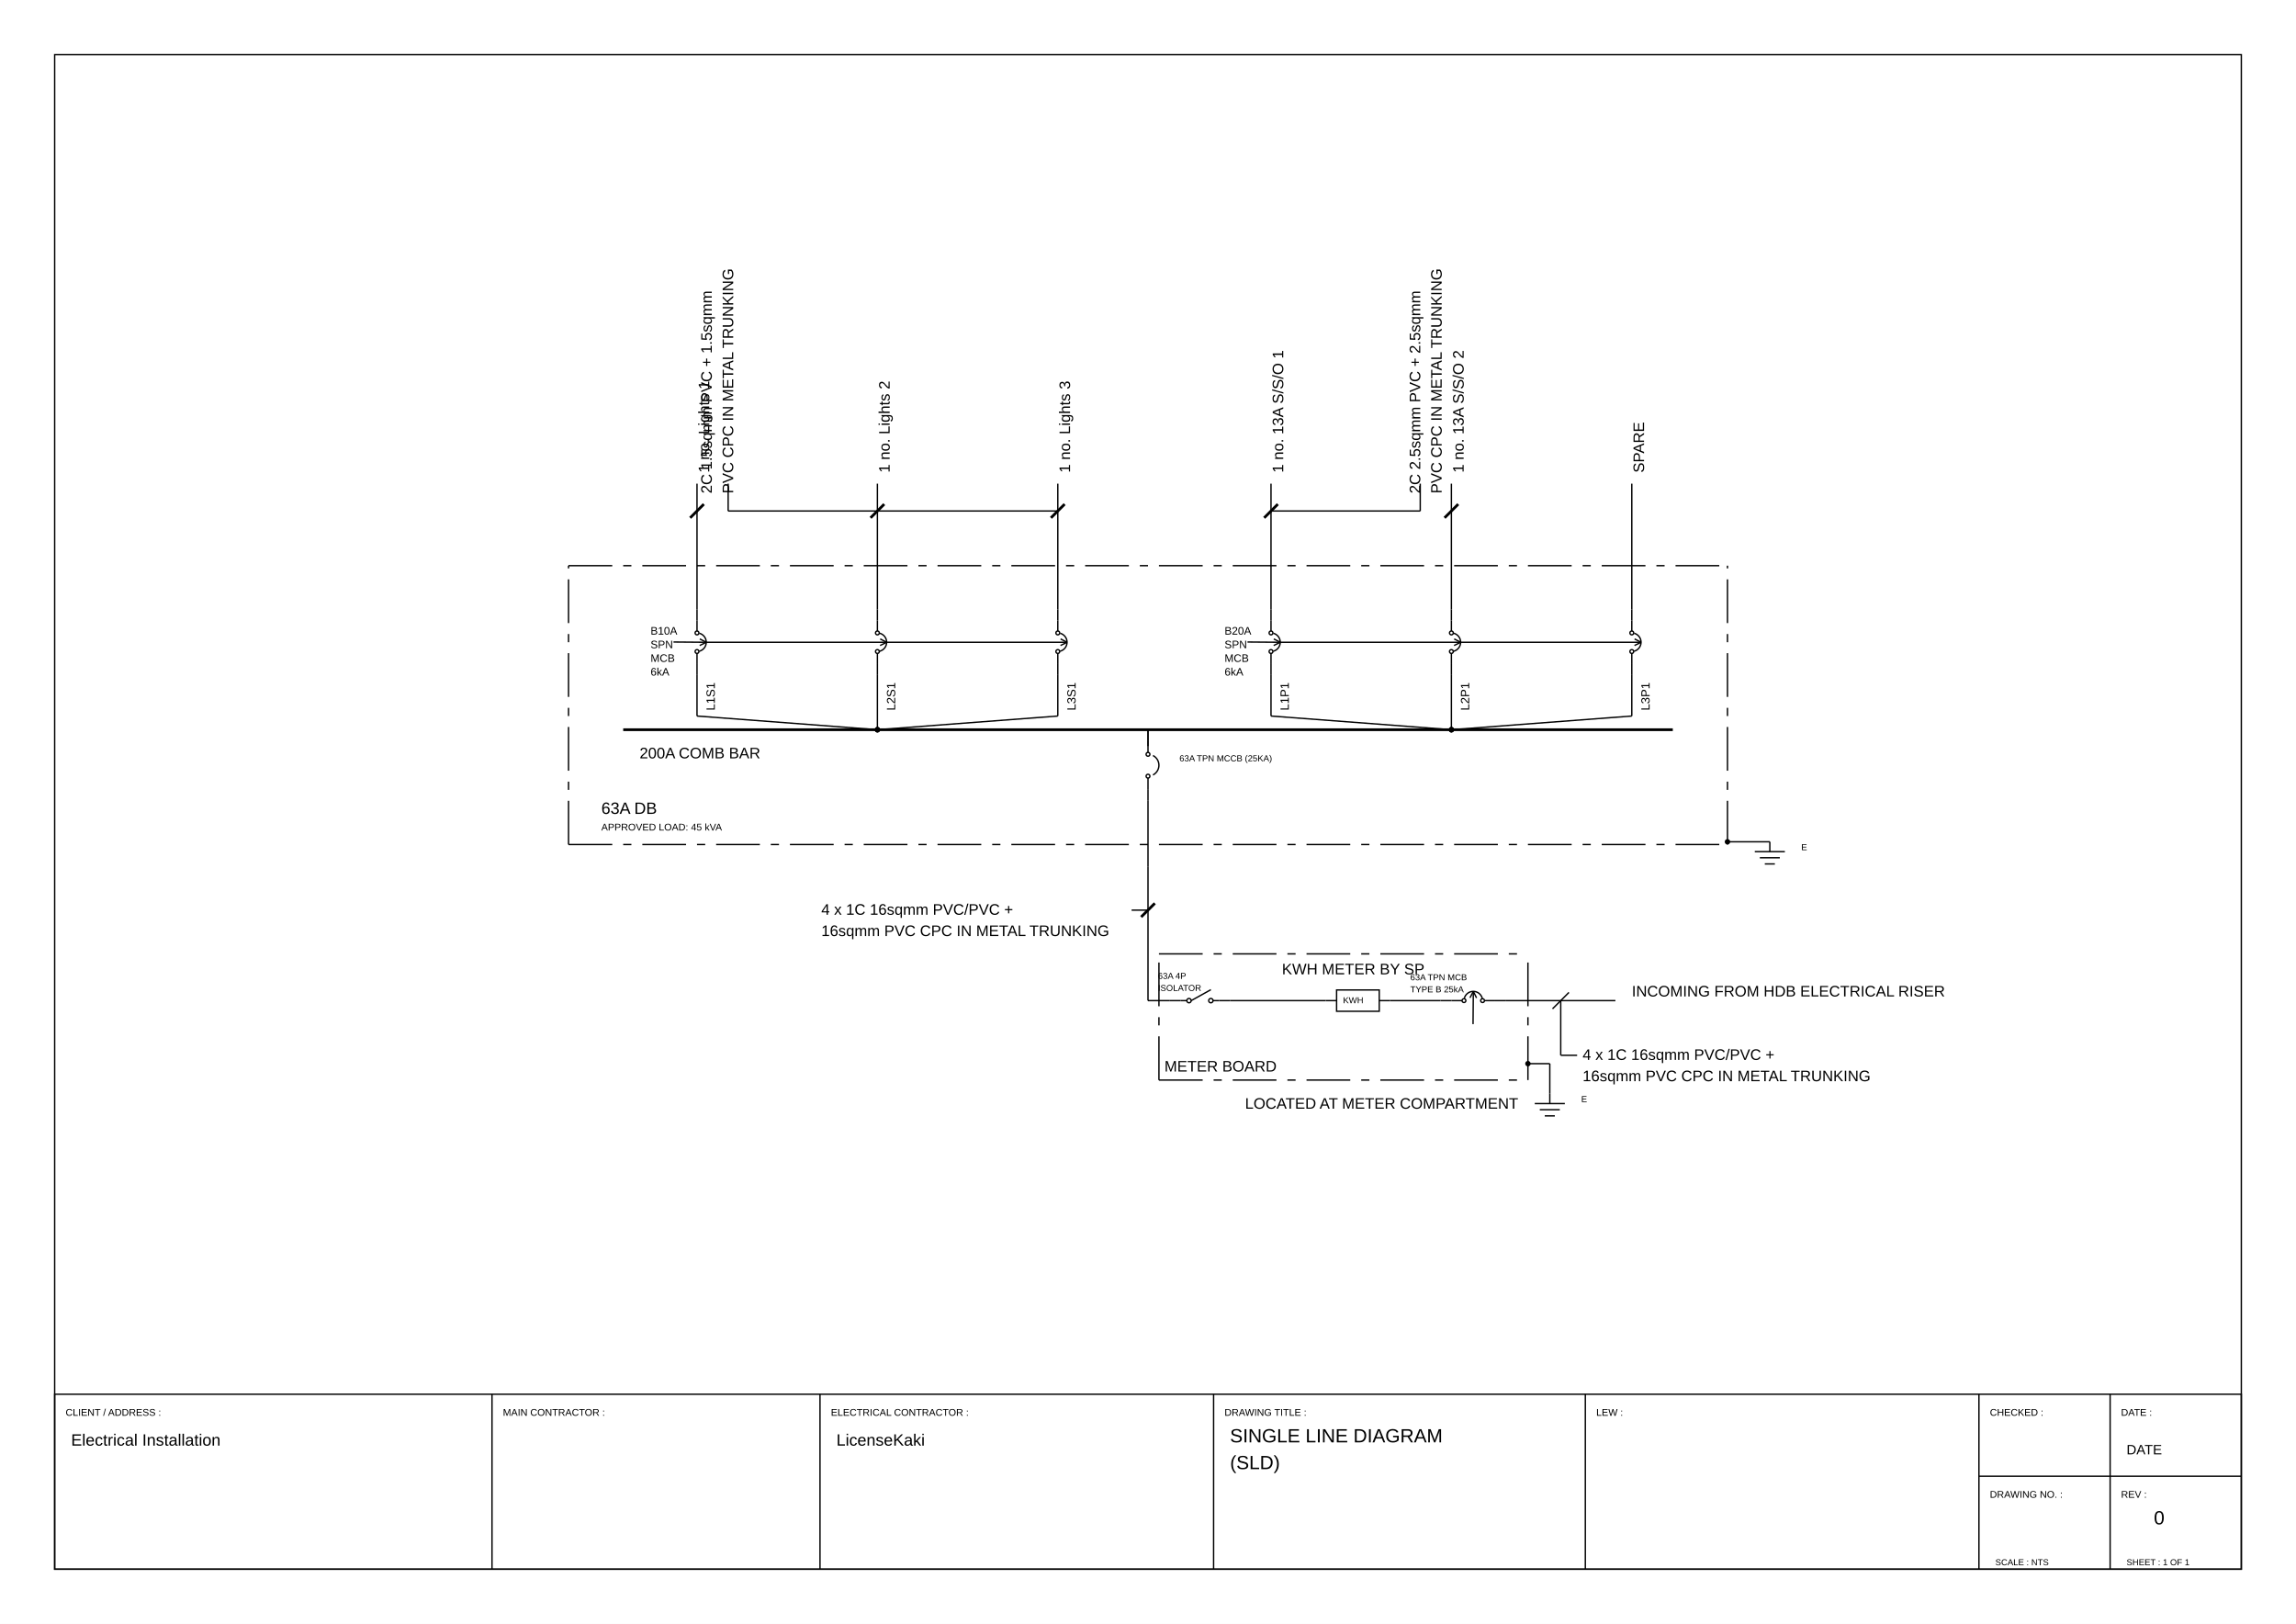
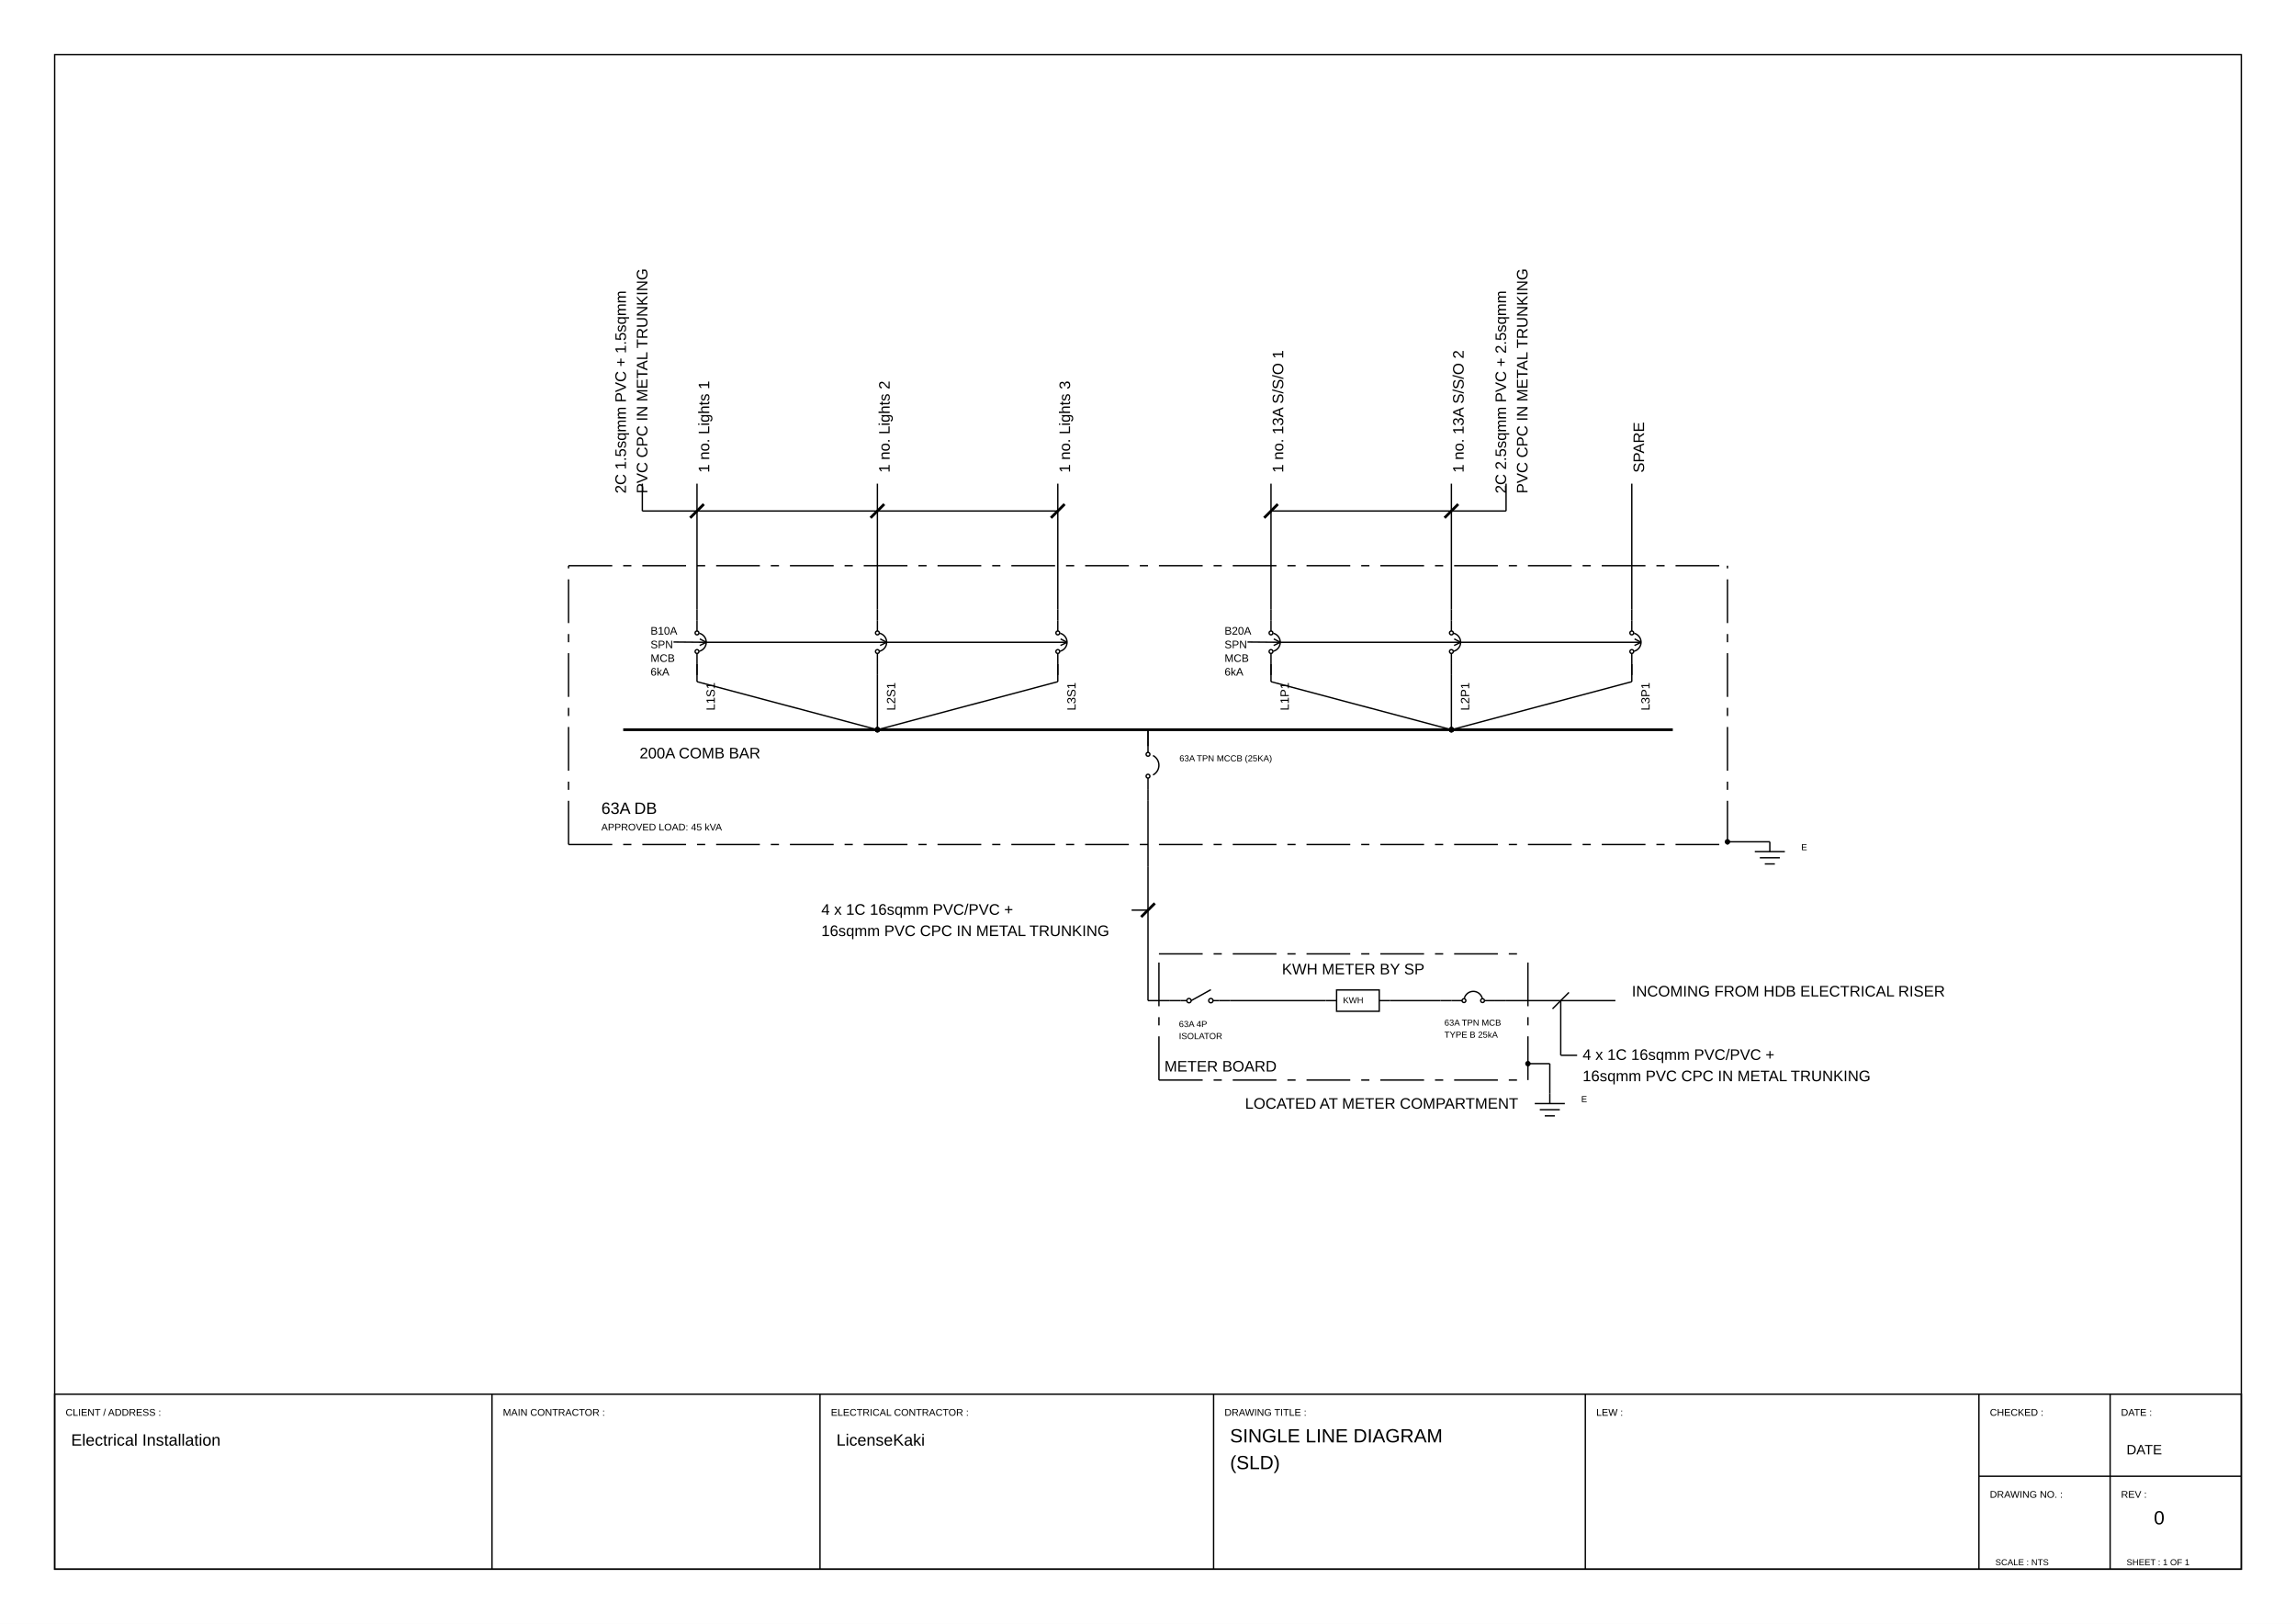
<svg xmlns="http://www.w3.org/2000/svg" viewBox="0 0 420.0 297.0" width="420.0mm" height="297.0mm">
  <rect width="420.0" height="297.0" fill="white" />
  <polygon points="10.00,287.00 410.00,287.00 410.00,10.00 10.00,10.00" stroke="#000000" stroke-width="0.25" fill="none" />
  <polygon points="10.00,287.00 410.00,287.00 410.00,255.00 10.00,255.00" stroke="#000000" stroke-width="0.25" fill="none" />
  <line x1="90.00" y1="255.00" x2="90.00" y2="287.00" stroke="#000000" stroke-width="0.25" fill="none" />
  <line x1="150.00" y1="255.00" x2="150.00" y2="287.00" stroke="#000000" stroke-width="0.25" fill="none" />
  <line x1="222.00" y1="255.00" x2="222.00" y2="287.00" stroke="#000000" stroke-width="0.25" fill="none" />
  <line x1="290.00" y1="255.00" x2="290.00" y2="287.00" stroke="#000000" stroke-width="0.25" fill="none" />
  <line x1="362.00" y1="255.00" x2="362.00" y2="287.00" stroke="#000000" stroke-width="0.25" fill="none" />
  <line x1="362.00" y1="270.00" x2="410.00" y2="270.00" stroke="#000000" stroke-width="0.25" fill="none" />
  <line x1="386.00" y1="255.00" x2="386.00" y2="287.00" stroke="#000000" stroke-width="0.25" fill="none" />
  <text x="12.00" y="258.94" font-family="Arial, Helvetica, sans-serif" font-size="1.8" fill="#000000">CLIENT / ADDRESS :</text>
  <text x="92.00" y="258.94" font-family="Arial, Helvetica, sans-serif" font-size="1.8" fill="#000000">MAIN CONTRACTOR :</text>
  <text x="152.00" y="258.94" font-family="Arial, Helvetica, sans-serif" font-size="1.8" fill="#000000">ELECTRICAL CONTRACTOR :</text>
  <text x="224.00" y="258.94" font-family="Arial, Helvetica, sans-serif" font-size="1.8" fill="#000000">DRAWING TITLE :</text>
  <text x="292.00" y="258.94" font-family="Arial, Helvetica, sans-serif" font-size="1.8" fill="#000000">LEW :</text>
  <text x="364.00" y="258.94" font-family="Arial, Helvetica, sans-serif" font-size="1.8" fill="#000000">CHECKED :</text>
  <text x="388.00" y="258.94" font-family="Arial, Helvetica, sans-serif" font-size="1.8" fill="#000000">DATE :</text>
  <text x="364.00" y="273.94" font-family="Arial, Helvetica, sans-serif" font-size="1.8" fill="#000000">DRAWING NO. :</text>
  <text x="388.00" y="273.94" font-family="Arial, Helvetica, sans-serif" font-size="1.8" fill="#000000">REV :</text>
  <circle cx="217.50" cy="183.01" r="0.40" stroke="#000000" stroke-width="0.25" fill="none" />
  <line x1="217.90" y1="183.01" x2="221.50" y2="181.01" stroke="#000000" stroke-width="0.25" fill="none" />
  <circle cx="221.50" cy="183.01" r="0.40" stroke="#000000" stroke-width="0.25" fill="none" />
  <line x1="221.90" y1="183.01" x2="223.00" y2="183.01" stroke="#000000" stroke-width="0.25" fill="none" />
  <line x1="216.00" y1="183.01" x2="217.10" y2="183.01" stroke="#000000" stroke-width="0.25" fill="none" />
  <line x1="223.00" y1="183.01" x2="225.00" y2="183.01" stroke="#000000" stroke-width="0.25" fill="none" />
  <line x1="216.00" y1="183.01" x2="214.00" y2="183.01" stroke="#000000" stroke-width="0.25" fill="none" />
-   <text x="211.82" y="179.04" font-family="Arial, Helvetica, sans-serif" font-size="1.6" fill="#000000">
-     <tspan x="211.82">63A 4P</tspan>
-     <tspan x="211.82" dy="2.2">ISOLATOR</tspan>
+   <text x="215.66" y="187.84" font-family="Arial, Helvetica, sans-serif" font-size="1.6" fill="#000000">
+     <tspan x="215.66">63A 4P</tspan>
+     <tspan x="215.66" dy="2.2">ISOLATOR</tspan>
  </text>
  <polygon points="244.50,184.96 252.30,184.96 252.30,181.06 244.50,181.06" stroke="#000000" stroke-width="0.25" fill="none" />
  <text x="245.67" y="183.49" font-family="Arial, Helvetica, sans-serif" font-size="1.6" fill="#000000">KWH</text>
  <line x1="252.30" y1="183.01" x2="254.30" y2="183.01" stroke="#000000" stroke-width="0.25" fill="none" />
  <line x1="244.50" y1="183.01" x2="242.50" y2="183.01" stroke="#000000" stroke-width="0.25" fill="none" />
  <text x="234.50" y="178.20" font-family="Arial, Helvetica, sans-serif" font-size="2.8" fill="#000000">KWH METER BY SP</text>
  <circle cx="267.80" cy="183.01" r="0.35" stroke="#000000" stroke-width="0.25" fill="none" />
  <circle cx="271.20" cy="183.01" r="0.35" stroke="#000000" stroke-width="0.25" fill="none" />
  <path d="M 271.15,182.60 A 1.70,1.70 0 0,0 267.86,182.58" stroke="#000000" stroke-width="0.25" fill="none" />
-   <line x1="269.46" y1="187.31" x2="269.51" y2="181.31" stroke="#000000" stroke-width="0.25" fill="none" />
-   <line x1="269.51" y1="181.31" x2="270.10" y2="182.52" stroke="#000000" stroke-width="0.25" fill="none" />
-   <line x1="269.51" y1="181.31" x2="268.90" y2="182.50" stroke="#000000" stroke-width="0.25" fill="none" />
  <line x1="271.55" y1="183.01" x2="273.50" y2="183.01" stroke="#000000" stroke-width="0.25" fill="none" />
  <line x1="265.50" y1="183.01" x2="267.45" y2="183.01" stroke="#000000" stroke-width="0.25" fill="none" />
  <line x1="273.50" y1="183.01" x2="275.50" y2="183.01" stroke="#000000" stroke-width="0.25" fill="none" />
  <line x1="265.50" y1="183.01" x2="263.50" y2="183.01" stroke="#000000" stroke-width="0.25" fill="none" />
-   <text x="257.98" y="179.29" font-family="Arial, Helvetica, sans-serif" font-size="1.6" fill="#000000">
-     <tspan x="257.98">63A TPN MCB</tspan>
-     <tspan x="257.98" dy="2.2">TYPE B 25kA</tspan>
+   <text x="264.22" y="187.59" font-family="Arial, Helvetica, sans-serif" font-size="1.6" fill="#000000">
+     <tspan x="264.22">63A TPN MCB</tspan>
+     <tspan x="264.22" dy="2.2">TYPE B 25kA</tspan>
  </text>
  <text x="298.50" y="182.25" font-family="Arial, Helvetica, sans-serif" font-size="2.8" fill="#000000">INCOMING FROM HDB ELECTRICAL RISER</text>
  <text x="289.50" y="193.85" font-family="Arial, Helvetica, sans-serif" font-size="2.8" fill="#000000">
    <tspan x="289.50">4 x 1C 16sqmm PVC/PVC +</tspan>
    <tspan x="289.50" dy="3.9">16sqmm PVC CPC IN METAL TRUNKING</tspan>
  </text>
  <text x="150.24" y="167.30" font-family="Arial, Helvetica, sans-serif" font-size="2.8" fill="#000000">
    <tspan x="150.24">4 x 1C 16sqmm PVC/PVC +</tspan>
    <tspan x="150.24" dy="3.9">16sqmm PVC CPC IN METAL TRUNKING</tspan>
  </text>
  <text x="213.00" y="195.98" font-family="Arial, Helvetica, sans-serif" font-size="2.8" fill="#000000">METER BOARD</text>
  <text x="227.75" y="202.78" font-family="Arial, Helvetica, sans-serif" font-size="2.8" fill="#000000">LOCATED AT METER COMPARTMENT</text>
  <line x1="283.50" y1="200.04" x2="283.50" y2="201.84" stroke="#000000" stroke-width="0.25" fill="none" />
  <line x1="280.75" y1="201.84" x2="286.25" y2="201.84" stroke="#000000" stroke-width="0.25" fill="none" />
  <line x1="281.67" y1="202.96" x2="285.33" y2="202.96" stroke="#000000" stroke-width="0.25" fill="none" />
  <line x1="282.58" y1="204.09" x2="284.42" y2="204.09" stroke="#000000" stroke-width="0.25" fill="none" />
  <text x="289.25" y="201.57" font-family="Arial, Helvetica, sans-serif" font-size="1.6" fill="#000000">E</text>
  <circle cx="210.00" cy="141.96" r="0.35" stroke="#000000" stroke-width="0.25" fill="none" />
  <circle cx="210.00" cy="137.96" r="0.35" stroke="#000000" stroke-width="0.25" fill="none" />
  <path d="M 210.91,141.74 A 2.00,2.00 0 0,0 210.91,138.18" stroke="#000000" stroke-width="0.25" fill="none" />
  <line x1="210.00" y1="137.61" x2="210.00" y2="135.46" stroke="#000000" stroke-width="0.25" fill="none" />
  <line x1="210.00" y1="144.46" x2="210.00" y2="142.31" stroke="#000000" stroke-width="0.25" fill="none" />
  <line x1="210.00" y1="135.46" x2="210.00" y2="133.46" stroke="#000000" stroke-width="0.25" fill="none" />
  <line x1="210.00" y1="144.46" x2="210.00" y2="146.46" stroke="#000000" stroke-width="0.25" fill="none" />
  <text x="215.75" y="139.24" font-family="Arial, Helvetica, sans-serif" font-size="1.6" fill="#000000">63A TPN MCCB (25KA)</text>
  <line x1="114.00" y1="133.46" x2="306.00" y2="133.46" stroke="#000000" stroke-width="0.50" fill="none" />
  <text x="117.00" y="138.70" font-family="Arial, Helvetica, sans-serif" font-size="2.8" fill="#000000">200A COMB BAR</text>
  <text x="129.00" y="131.72" font-family="Arial, Helvetica, sans-serif" font-size="2.2" fill="#000000" transform="rotate(-90.0,129.00,129.96)">L1S1</text>
  <circle cx="127.50" cy="119.16" r="0.35" stroke="#000000" stroke-width="0.25" fill="none" />
  <circle cx="127.50" cy="115.76" r="0.35" stroke="#000000" stroke-width="0.25" fill="none" />
  <path d="M 127.91,119.11 A 1.70,1.70 0 0,0 127.93,115.82" stroke="#000000" stroke-width="0.25" fill="none" />
  <line x1="123.20" y1="117.42" x2="129.20" y2="117.47" stroke="#000000" stroke-width="0.25" fill="none" />
  <line x1="129.20" y1="117.47" x2="127.99" y2="118.06" stroke="#000000" stroke-width="0.25" fill="none" />
  <line x1="129.20" y1="117.47" x2="128.01" y2="116.86" stroke="#000000" stroke-width="0.25" fill="none" />
  <line x1="127.50" y1="115.41" x2="127.50" y2="113.46" stroke="#000000" stroke-width="0.25" fill="none" />
  <line x1="127.50" y1="121.46" x2="127.50" y2="119.51" stroke="#000000" stroke-width="0.25" fill="none" />
  <line x1="127.50" y1="113.46" x2="127.50" y2="111.46" stroke="#000000" stroke-width="0.25" fill="none" />
  <line x1="127.50" y1="121.46" x2="127.50" y2="123.46" stroke="#000000" stroke-width="0.25" fill="none" />
  <text x="119.00" y="116.06" font-family="Arial, Helvetica, sans-serif" font-size="2.0" fill="#000000">B10A</text>
  <text x="119.00" y="118.56" font-family="Arial, Helvetica, sans-serif" font-size="2.0" fill="#000000">SPN</text>
  <text x="119.00" y="121.06" font-family="Arial, Helvetica, sans-serif" font-size="2.0" fill="#000000">MCB</text>
  <text x="119.00" y="123.56" font-family="Arial, Helvetica, sans-serif" font-size="2.0" fill="#000000">6kA</text>
  <text x="127.50" y="88.70" font-family="Arial, Helvetica, sans-serif" font-size="2.8" fill="#000000" transform="rotate(-90.0,127.50,86.46)">1 no. Lights 1</text>
  <text x="162.00" y="131.72" font-family="Arial, Helvetica, sans-serif" font-size="2.2" fill="#000000" transform="rotate(-90.0,162.00,129.96)">L2S1</text>
  <circle cx="160.50" cy="119.16" r="0.35" stroke="#000000" stroke-width="0.25" fill="none" />
  <circle cx="160.50" cy="115.76" r="0.35" stroke="#000000" stroke-width="0.25" fill="none" />
  <path d="M 160.91,119.11 A 1.70,1.70 0 0,0 160.93,115.82" stroke="#000000" stroke-width="0.25" fill="none" />
  <line x1="160.50" y1="115.41" x2="160.50" y2="113.46" stroke="#000000" stroke-width="0.25" fill="none" />
  <line x1="160.50" y1="121.46" x2="160.50" y2="119.51" stroke="#000000" stroke-width="0.25" fill="none" />
  <line x1="160.50" y1="113.46" x2="160.50" y2="111.46" stroke="#000000" stroke-width="0.25" fill="none" />
  <line x1="160.50" y1="121.46" x2="160.50" y2="123.46" stroke="#000000" stroke-width="0.25" fill="none" />
  <line x1="129.20" y1="117.47" x2="162.20" y2="117.47" stroke="#000000" stroke-width="0.25" fill="none" />
  <line x1="162.20" y1="117.47" x2="160.99" y2="118.06" stroke="#000000" stroke-width="0.25" fill="none" />
  <line x1="162.20" y1="117.47" x2="161.01" y2="116.86" stroke="#000000" stroke-width="0.25" fill="none" />
  <text x="160.50" y="88.70" font-family="Arial, Helvetica, sans-serif" font-size="2.8" fill="#000000" transform="rotate(-90.0,160.50,86.46)">1 no. Lights 2</text>
  <text x="195.00" y="131.72" font-family="Arial, Helvetica, sans-serif" font-size="2.2" fill="#000000" transform="rotate(-90.0,195.00,129.96)">L3S1</text>
  <circle cx="193.50" cy="119.16" r="0.35" stroke="#000000" stroke-width="0.25" fill="none" />
  <circle cx="193.50" cy="115.76" r="0.35" stroke="#000000" stroke-width="0.25" fill="none" />
  <path d="M 193.91,119.11 A 1.70,1.70 0 0,0 193.93,115.82" stroke="#000000" stroke-width="0.25" fill="none" />
  <line x1="193.50" y1="115.41" x2="193.50" y2="113.46" stroke="#000000" stroke-width="0.25" fill="none" />
  <line x1="193.50" y1="121.46" x2="193.50" y2="119.51" stroke="#000000" stroke-width="0.25" fill="none" />
  <line x1="193.50" y1="113.46" x2="193.50" y2="111.46" stroke="#000000" stroke-width="0.25" fill="none" />
  <line x1="193.50" y1="121.46" x2="193.50" y2="123.46" stroke="#000000" stroke-width="0.25" fill="none" />
  <line x1="162.20" y1="117.47" x2="195.20" y2="117.47" stroke="#000000" stroke-width="0.25" fill="none" />
  <line x1="195.20" y1="117.47" x2="193.99" y2="118.06" stroke="#000000" stroke-width="0.25" fill="none" />
  <line x1="195.20" y1="117.47" x2="194.01" y2="116.86" stroke="#000000" stroke-width="0.25" fill="none" />
  <text x="193.50" y="88.70" font-family="Arial, Helvetica, sans-serif" font-size="2.8" fill="#000000" transform="rotate(-90.0,193.50,86.46)">1 no. Lights 3</text>
  <text x="234.00" y="131.72" font-family="Arial, Helvetica, sans-serif" font-size="2.2" fill="#000000" transform="rotate(-90.0,234.00,129.96)">L1P1</text>
  <circle cx="232.50" cy="119.16" r="0.35" stroke="#000000" stroke-width="0.25" fill="none" />
  <circle cx="232.50" cy="115.76" r="0.35" stroke="#000000" stroke-width="0.25" fill="none" />
  <path d="M 232.91,119.11 A 1.70,1.70 0 0,0 232.93,115.82" stroke="#000000" stroke-width="0.25" fill="none" />
  <line x1="228.20" y1="117.42" x2="234.20" y2="117.47" stroke="#000000" stroke-width="0.25" fill="none" />
  <line x1="234.20" y1="117.47" x2="232.99" y2="118.06" stroke="#000000" stroke-width="0.25" fill="none" />
  <line x1="234.20" y1="117.47" x2="233.01" y2="116.86" stroke="#000000" stroke-width="0.25" fill="none" />
  <line x1="232.50" y1="115.41" x2="232.50" y2="113.46" stroke="#000000" stroke-width="0.25" fill="none" />
  <line x1="232.50" y1="121.46" x2="232.50" y2="119.51" stroke="#000000" stroke-width="0.25" fill="none" />
  <line x1="232.50" y1="113.46" x2="232.50" y2="111.46" stroke="#000000" stroke-width="0.25" fill="none" />
  <line x1="232.50" y1="121.46" x2="232.50" y2="123.46" stroke="#000000" stroke-width="0.25" fill="none" />
  <text x="224.00" y="116.06" font-family="Arial, Helvetica, sans-serif" font-size="2.0" fill="#000000">B20A</text>
  <text x="224.00" y="118.56" font-family="Arial, Helvetica, sans-serif" font-size="2.0" fill="#000000">SPN</text>
  <text x="224.00" y="121.06" font-family="Arial, Helvetica, sans-serif" font-size="2.0" fill="#000000">MCB</text>
  <text x="224.00" y="123.56" font-family="Arial, Helvetica, sans-serif" font-size="2.0" fill="#000000">6kA</text>
  <text x="232.50" y="88.70" font-family="Arial, Helvetica, sans-serif" font-size="2.8" fill="#000000" transform="rotate(-90.0,232.50,86.46)">1 no. 13A S/S/O 1</text>
  <text x="267.00" y="131.72" font-family="Arial, Helvetica, sans-serif" font-size="2.2" fill="#000000" transform="rotate(-90.0,267.00,129.96)">L2P1</text>
  <circle cx="265.50" cy="119.16" r="0.35" stroke="#000000" stroke-width="0.25" fill="none" />
  <circle cx="265.50" cy="115.76" r="0.35" stroke="#000000" stroke-width="0.25" fill="none" />
  <path d="M 265.91,119.11 A 1.70,1.70 0 0,0 265.93,115.82" stroke="#000000" stroke-width="0.25" fill="none" />
  <line x1="265.50" y1="115.41" x2="265.50" y2="113.46" stroke="#000000" stroke-width="0.25" fill="none" />
  <line x1="265.50" y1="121.46" x2="265.50" y2="119.51" stroke="#000000" stroke-width="0.25" fill="none" />
  <line x1="265.50" y1="113.46" x2="265.50" y2="111.46" stroke="#000000" stroke-width="0.25" fill="none" />
  <line x1="265.50" y1="121.46" x2="265.50" y2="123.46" stroke="#000000" stroke-width="0.25" fill="none" />
  <line x1="234.20" y1="117.47" x2="267.20" y2="117.47" stroke="#000000" stroke-width="0.25" fill="none" />
  <line x1="267.20" y1="117.47" x2="265.99" y2="118.06" stroke="#000000" stroke-width="0.25" fill="none" />
  <line x1="267.20" y1="117.47" x2="266.01" y2="116.86" stroke="#000000" stroke-width="0.25" fill="none" />
  <text x="265.50" y="88.70" font-family="Arial, Helvetica, sans-serif" font-size="2.8" fill="#000000" transform="rotate(-90.0,265.50,86.46)">1 no. 13A S/S/O 2</text>
  <text x="300.00" y="131.72" font-family="Arial, Helvetica, sans-serif" font-size="2.2" fill="#000000" transform="rotate(-90.0,300.00,129.96)">L3P1</text>
  <circle cx="298.50" cy="119.16" r="0.35" stroke="#000000" stroke-width="0.25" fill="none" />
  <circle cx="298.50" cy="115.76" r="0.35" stroke="#000000" stroke-width="0.25" fill="none" />
  <path d="M 298.91,119.11 A 1.70,1.70 0 0,0 298.93,115.82" stroke="#000000" stroke-width="0.25" fill="none" />
  <line x1="298.50" y1="115.41" x2="298.50" y2="113.46" stroke="#000000" stroke-width="0.25" fill="none" />
  <line x1="298.50" y1="121.46" x2="298.50" y2="119.51" stroke="#000000" stroke-width="0.25" fill="none" />
  <line x1="298.50" y1="113.46" x2="298.50" y2="111.46" stroke="#000000" stroke-width="0.25" fill="none" />
  <line x1="298.50" y1="121.46" x2="298.50" y2="123.46" stroke="#000000" stroke-width="0.25" fill="none" />
  <line x1="267.20" y1="117.47" x2="300.20" y2="117.47" stroke="#000000" stroke-width="0.25" fill="none" />
  <line x1="300.20" y1="117.47" x2="298.99" y2="118.06" stroke="#000000" stroke-width="0.25" fill="none" />
  <line x1="300.20" y1="117.47" x2="299.01" y2="116.86" stroke="#000000" stroke-width="0.25" fill="none" />
  <text x="298.50" y="88.70" font-family="Arial, Helvetica, sans-serif" font-size="2.8" fill="#000000" transform="rotate(-90.0,298.50,86.46)">SPARE</text>
-   <text x="130.20" y="90.26" font-family="Arial, Helvetica, sans-serif" font-size="2.8" fill="#000000" transform="rotate(-90.0,130.20,90.26)">2C 1.5sqmm PVC + 1.5sqmm</text>
-   <text x="134.12" y="90.26" font-family="Arial, Helvetica, sans-serif" font-size="2.8" fill="#000000" transform="rotate(-90.0,134.12,90.26)">PVC CPC IN METAL TRUNKING</text>
-   <text x="259.80" y="90.26" font-family="Arial, Helvetica, sans-serif" font-size="2.8" fill="#000000" transform="rotate(-90.0,259.80,90.26)">2C 2.5sqmm PVC + 2.5sqmm</text>
-   <text x="263.72" y="90.26" font-family="Arial, Helvetica, sans-serif" font-size="2.8" fill="#000000" transform="rotate(-90.0,263.72,90.26)">PVC CPC IN METAL TRUNKING</text>
+   <text x="114.50" y="90.26" font-family="Arial, Helvetica, sans-serif" font-size="2.8" fill="#000000" transform="rotate(-90.0,114.50,90.26)">2C 1.5sqmm PVC + 1.5sqmm</text>
+   <text x="118.42" y="90.26" font-family="Arial, Helvetica, sans-serif" font-size="2.8" fill="#000000" transform="rotate(-90.0,118.42,90.26)">PVC CPC IN METAL TRUNKING</text>
+   <text x="275.50" y="90.26" font-family="Arial, Helvetica, sans-serif" font-size="2.8" fill="#000000" transform="rotate(-90.0,275.50,90.26)">2C 2.5sqmm PVC + 2.5sqmm</text>
+   <text x="279.42" y="90.26" font-family="Arial, Helvetica, sans-serif" font-size="2.8" fill="#000000" transform="rotate(-90.0,279.42,90.26)">PVC CPC IN METAL TRUNKING</text>
  <text x="110.00" y="148.86" font-family="Arial, Helvetica, sans-serif" font-size="3.0" fill="#000000">63A DB</text>
  <text x="110.00" y="151.90" font-family="Arial, Helvetica, sans-serif" font-size="1.8" fill="#000000">APPROVED LOAD: 45 kVA</text>
  <line x1="323.75" y1="153.96" x2="323.75" y2="155.76" stroke="#000000" stroke-width="0.25" fill="none" />
  <line x1="321.00" y1="155.76" x2="326.50" y2="155.76" stroke="#000000" stroke-width="0.25" fill="none" />
  <line x1="321.92" y1="156.88" x2="325.58" y2="156.88" stroke="#000000" stroke-width="0.25" fill="none" />
  <line x1="322.83" y1="158.01" x2="324.67" y2="158.01" stroke="#000000" stroke-width="0.25" fill="none" />
  <text x="329.50" y="155.49" font-family="Arial, Helvetica, sans-serif" font-size="1.6" fill="#000000">E</text>
  <line x1="210.00" y1="183.01" x2="214.00" y2="183.01" stroke="#000000" stroke-width="0.25" fill="none" />
  <line x1="225.00" y1="183.01" x2="242.50" y2="183.01" stroke="#000000" stroke-width="0.25" fill="none" />
  <line x1="254.30" y1="183.01" x2="263.50" y2="183.01" stroke="#000000" stroke-width="0.25" fill="none" />
  <line x1="275.50" y1="183.01" x2="295.50" y2="183.01" stroke="#000000" stroke-width="0.25" fill="none" />
  <line x1="284.00" y1="184.51" x2="287.00" y2="181.51" stroke="#000000" stroke-width="0.25" fill="none" />
  <line x1="285.50" y1="183.01" x2="285.50" y2="193.01" stroke="#000000" stroke-width="0.25" fill="none" />
  <line x1="285.50" y1="193.01" x2="288.50" y2="193.01" stroke="#000000" stroke-width="0.25" fill="none" />
  <line x1="210.00" y1="183.01" x2="210.00" y2="158.46" stroke="#000000" stroke-width="0.25" fill="none" />
  <line x1="210.00" y1="166.46" x2="207.00" y2="166.46" stroke="#000000" stroke-width="0.25" fill="none" />
  <line x1="279.50" y1="194.54" x2="283.50" y2="194.54" stroke="#000000" stroke-width="0.25" fill="none" />
  <line x1="283.50" y1="194.54" x2="283.50" y2="200.04" stroke="#000000" stroke-width="0.25" fill="none" />
  <line x1="210.00" y1="158.46" x2="210.00" y2="146.46" stroke="#000000" stroke-width="0.25" fill="none" />
  <line x1="210.00" y1="136.46" x2="210.00" y2="133.46" stroke="#000000" stroke-width="0.25" fill="none" />
-   <line x1="127.50" y1="130.96" x2="127.50" y2="123.46" stroke="#000000" stroke-width="0.25" fill="none" />
+   <line x1="127.50" y1="124.68" x2="127.50" y2="121.46" stroke="#000000" stroke-width="0.25" fill="none" />
  <line x1="127.50" y1="111.46" x2="127.50" y2="88.46" stroke="#000000" stroke-width="0.25" fill="none" />
  <line x1="160.50" y1="133.46" x2="160.50" y2="123.46" stroke="#000000" stroke-width="0.25" fill="none" />
  <line x1="160.50" y1="111.46" x2="160.50" y2="88.46" stroke="#000000" stroke-width="0.25" fill="none" />
-   <line x1="193.50" y1="130.96" x2="193.50" y2="123.46" stroke="#000000" stroke-width="0.25" fill="none" />
+   <line x1="193.50" y1="124.68" x2="193.50" y2="121.46" stroke="#000000" stroke-width="0.25" fill="none" />
  <line x1="193.50" y1="111.46" x2="193.50" y2="88.46" stroke="#000000" stroke-width="0.25" fill="none" />
-   <line x1="232.50" y1="130.96" x2="232.50" y2="123.46" stroke="#000000" stroke-width="0.25" fill="none" />
+   <line x1="232.50" y1="124.68" x2="232.50" y2="121.46" stroke="#000000" stroke-width="0.25" fill="none" />
  <line x1="232.50" y1="111.46" x2="232.50" y2="88.46" stroke="#000000" stroke-width="0.25" fill="none" />
  <line x1="265.50" y1="133.46" x2="265.50" y2="123.46" stroke="#000000" stroke-width="0.25" fill="none" />
  <line x1="265.50" y1="111.46" x2="265.50" y2="88.46" stroke="#000000" stroke-width="0.25" fill="none" />
-   <line x1="298.50" y1="130.96" x2="298.50" y2="123.46" stroke="#000000" stroke-width="0.25" fill="none" />
+   <line x1="298.50" y1="124.68" x2="298.50" y2="121.46" stroke="#000000" stroke-width="0.25" fill="none" />
  <line x1="298.50" y1="111.46" x2="298.50" y2="88.46" stroke="#000000" stroke-width="0.25" fill="none" />
-   <line x1="160.50" y1="133.46" x2="127.50" y2="130.96" stroke="#000000" stroke-width="0.25" fill="none" />
-   <line x1="160.50" y1="133.46" x2="193.50" y2="130.96" stroke="#000000" stroke-width="0.25" fill="none" />
-   <line x1="265.50" y1="133.46" x2="232.50" y2="130.96" stroke="#000000" stroke-width="0.25" fill="none" />
-   <line x1="265.50" y1="133.46" x2="298.50" y2="130.96" stroke="#000000" stroke-width="0.25" fill="none" />
-   <line x1="133.20" y1="93.46" x2="193.50" y2="93.46" stroke="#000000" stroke-width="0.25" fill="none" />
-   <line x1="133.20" y1="93.46" x2="133.20" y2="88.46" stroke="#000000" stroke-width="0.25" fill="none" />
-   <line x1="232.50" y1="93.46" x2="259.80" y2="93.46" stroke="#000000" stroke-width="0.25" fill="none" />
-   <line x1="259.80" y1="93.46" x2="259.80" y2="88.46" stroke="#000000" stroke-width="0.25" fill="none" />
+   <line x1="117.50" y1="93.46" x2="193.50" y2="93.46" stroke="#000000" stroke-width="0.25" fill="none" />
+   <line x1="117.50" y1="93.46" x2="117.50" y2="88.46" stroke="#000000" stroke-width="0.25" fill="none" />
+   <line x1="232.50" y1="93.46" x2="275.50" y2="93.46" stroke="#000000" stroke-width="0.25" fill="none" />
+   <line x1="275.50" y1="93.46" x2="275.50" y2="88.46" stroke="#000000" stroke-width="0.25" fill="none" />
  <line x1="316.00" y1="153.96" x2="323.75" y2="153.96" stroke="#000000" stroke-width="0.25" fill="none" />
  <line x1="208.75" y1="167.71" x2="211.25" y2="165.21" stroke="#000000" stroke-width="0.50" fill="none" />
  <line x1="126.25" y1="94.71" x2="128.75" y2="92.21" stroke="#000000" stroke-width="0.50" fill="none" />
  <line x1="159.25" y1="94.71" x2="161.75" y2="92.21" stroke="#000000" stroke-width="0.50" fill="none" />
  <line x1="192.25" y1="94.71" x2="194.75" y2="92.21" stroke="#000000" stroke-width="0.50" fill="none" />
  <line x1="231.25" y1="94.71" x2="233.75" y2="92.21" stroke="#000000" stroke-width="0.50" fill="none" />
  <line x1="264.25" y1="94.71" x2="266.75" y2="92.21" stroke="#000000" stroke-width="0.50" fill="none" />
+   <line x1="160.50" y1="133.46" x2="127.50" y2="124.68" stroke="#000000" stroke-width="0.25" fill="none" />
+   <line x1="160.50" y1="133.46" x2="193.50" y2="124.68" stroke="#000000" stroke-width="0.25" fill="none" />
+   <line x1="265.50" y1="133.46" x2="232.50" y2="124.68" stroke="#000000" stroke-width="0.25" fill="none" />
+   <line x1="265.50" y1="133.46" x2="298.50" y2="124.68" stroke="#000000" stroke-width="0.25" fill="none" />
  <line x1="212.00" y1="197.54" x2="220.00" y2="197.54" stroke="#000000" stroke-width="0.25" fill="none" />
  <line x1="222.00" y1="197.54" x2="223.50" y2="197.54" stroke="#000000" stroke-width="0.25" fill="none" />
  <line x1="225.50" y1="197.54" x2="233.50" y2="197.54" stroke="#000000" stroke-width="0.25" fill="none" />
  <line x1="235.50" y1="197.54" x2="237.00" y2="197.54" stroke="#000000" stroke-width="0.25" fill="none" />
  <line x1="239.00" y1="197.54" x2="247.00" y2="197.54" stroke="#000000" stroke-width="0.25" fill="none" />
  <line x1="249.00" y1="197.54" x2="250.50" y2="197.54" stroke="#000000" stroke-width="0.25" fill="none" />
  <line x1="252.50" y1="197.54" x2="260.50" y2="197.54" stroke="#000000" stroke-width="0.25" fill="none" />
  <line x1="262.50" y1="197.54" x2="264.00" y2="197.54" stroke="#000000" stroke-width="0.25" fill="none" />
  <line x1="266.00" y1="197.54" x2="274.00" y2="197.54" stroke="#000000" stroke-width="0.25" fill="none" />
  <line x1="276.00" y1="197.54" x2="277.50" y2="197.54" stroke="#000000" stroke-width="0.25" fill="none" />
  <line x1="212.00" y1="174.46" x2="220.00" y2="174.46" stroke="#000000" stroke-width="0.25" fill="none" />
  <line x1="222.00" y1="174.46" x2="223.50" y2="174.46" stroke="#000000" stroke-width="0.25" fill="none" />
  <line x1="225.50" y1="174.46" x2="233.50" y2="174.46" stroke="#000000" stroke-width="0.25" fill="none" />
  <line x1="235.50" y1="174.46" x2="237.00" y2="174.46" stroke="#000000" stroke-width="0.25" fill="none" />
  <line x1="239.00" y1="174.46" x2="247.00" y2="174.46" stroke="#000000" stroke-width="0.25" fill="none" />
  <line x1="249.00" y1="174.46" x2="250.50" y2="174.46" stroke="#000000" stroke-width="0.25" fill="none" />
  <line x1="252.50" y1="174.46" x2="260.50" y2="174.46" stroke="#000000" stroke-width="0.25" fill="none" />
  <line x1="262.50" y1="174.46" x2="264.00" y2="174.46" stroke="#000000" stroke-width="0.25" fill="none" />
  <line x1="266.00" y1="174.46" x2="274.00" y2="174.46" stroke="#000000" stroke-width="0.25" fill="none" />
  <line x1="276.00" y1="174.46" x2="277.50" y2="174.46" stroke="#000000" stroke-width="0.25" fill="none" />
  <line x1="212.00" y1="197.54" x2="212.00" y2="189.54" stroke="#000000" stroke-width="0.25" fill="none" />
  <line x1="212.00" y1="187.54" x2="212.00" y2="186.04" stroke="#000000" stroke-width="0.25" fill="none" />
  <line x1="212.00" y1="184.04" x2="212.00" y2="176.04" stroke="#000000" stroke-width="0.25" fill="none" />
  <line x1="279.50" y1="197.54" x2="279.50" y2="189.54" stroke="#000000" stroke-width="0.25" fill="none" />
  <line x1="279.50" y1="187.54" x2="279.50" y2="186.04" stroke="#000000" stroke-width="0.25" fill="none" />
  <line x1="279.50" y1="184.04" x2="279.50" y2="176.04" stroke="#000000" stroke-width="0.25" fill="none" />
  <line x1="104.00" y1="154.46" x2="112.00" y2="154.46" stroke="#000000" stroke-width="0.25" fill="none" />
  <line x1="114.00" y1="154.46" x2="115.50" y2="154.46" stroke="#000000" stroke-width="0.25" fill="none" />
  <line x1="117.50" y1="154.46" x2="125.50" y2="154.46" stroke="#000000" stroke-width="0.25" fill="none" />
  <line x1="127.50" y1="154.46" x2="129.00" y2="154.46" stroke="#000000" stroke-width="0.25" fill="none" />
  <line x1="131.00" y1="154.46" x2="139.00" y2="154.46" stroke="#000000" stroke-width="0.25" fill="none" />
  <line x1="141.00" y1="154.46" x2="142.50" y2="154.46" stroke="#000000" stroke-width="0.25" fill="none" />
  <line x1="144.50" y1="154.46" x2="152.50" y2="154.46" stroke="#000000" stroke-width="0.25" fill="none" />
  <line x1="154.50" y1="154.46" x2="156.00" y2="154.46" stroke="#000000" stroke-width="0.25" fill="none" />
  <line x1="158.00" y1="154.46" x2="166.00" y2="154.46" stroke="#000000" stroke-width="0.25" fill="none" />
  <line x1="168.00" y1="154.46" x2="169.50" y2="154.46" stroke="#000000" stroke-width="0.25" fill="none" />
  <line x1="171.50" y1="154.46" x2="179.50" y2="154.46" stroke="#000000" stroke-width="0.25" fill="none" />
  <line x1="181.50" y1="154.46" x2="183.00" y2="154.46" stroke="#000000" stroke-width="0.25" fill="none" />
  <line x1="185.00" y1="154.46" x2="193.00" y2="154.46" stroke="#000000" stroke-width="0.25" fill="none" />
  <line x1="195.00" y1="154.46" x2="196.50" y2="154.46" stroke="#000000" stroke-width="0.25" fill="none" />
  <line x1="198.50" y1="154.46" x2="206.50" y2="154.46" stroke="#000000" stroke-width="0.25" fill="none" />
  <line x1="208.50" y1="154.46" x2="210.00" y2="154.46" stroke="#000000" stroke-width="0.25" fill="none" />
  <line x1="212.00" y1="154.46" x2="220.00" y2="154.46" stroke="#000000" stroke-width="0.25" fill="none" />
  <line x1="222.00" y1="154.46" x2="223.50" y2="154.46" stroke="#000000" stroke-width="0.25" fill="none" />
  <line x1="225.50" y1="154.46" x2="233.50" y2="154.46" stroke="#000000" stroke-width="0.25" fill="none" />
  <line x1="235.50" y1="154.46" x2="237.00" y2="154.46" stroke="#000000" stroke-width="0.25" fill="none" />
  <line x1="239.00" y1="154.46" x2="247.00" y2="154.46" stroke="#000000" stroke-width="0.25" fill="none" />
  <line x1="249.00" y1="154.46" x2="250.50" y2="154.46" stroke="#000000" stroke-width="0.25" fill="none" />
  <line x1="252.50" y1="154.46" x2="260.50" y2="154.46" stroke="#000000" stroke-width="0.25" fill="none" />
  <line x1="262.50" y1="154.46" x2="264.00" y2="154.46" stroke="#000000" stroke-width="0.25" fill="none" />
  <line x1="266.00" y1="154.46" x2="274.00" y2="154.46" stroke="#000000" stroke-width="0.25" fill="none" />
  <line x1="276.00" y1="154.46" x2="277.50" y2="154.46" stroke="#000000" stroke-width="0.25" fill="none" />
  <line x1="279.50" y1="154.46" x2="287.50" y2="154.46" stroke="#000000" stroke-width="0.25" fill="none" />
  <line x1="289.50" y1="154.46" x2="291.00" y2="154.46" stroke="#000000" stroke-width="0.25" fill="none" />
  <line x1="293.00" y1="154.46" x2="301.00" y2="154.46" stroke="#000000" stroke-width="0.25" fill="none" />
  <line x1="303.00" y1="154.46" x2="304.50" y2="154.46" stroke="#000000" stroke-width="0.25" fill="none" />
  <line x1="306.50" y1="154.46" x2="314.50" y2="154.46" stroke="#000000" stroke-width="0.25" fill="none" />
  <line x1="104.00" y1="103.46" x2="112.00" y2="103.46" stroke="#000000" stroke-width="0.25" fill="none" />
  <line x1="114.00" y1="103.46" x2="115.50" y2="103.46" stroke="#000000" stroke-width="0.25" fill="none" />
  <line x1="117.50" y1="103.46" x2="125.50" y2="103.46" stroke="#000000" stroke-width="0.25" fill="none" />
  <line x1="127.50" y1="103.46" x2="129.00" y2="103.46" stroke="#000000" stroke-width="0.25" fill="none" />
  <line x1="131.00" y1="103.46" x2="139.00" y2="103.46" stroke="#000000" stroke-width="0.25" fill="none" />
  <line x1="141.00" y1="103.46" x2="142.50" y2="103.46" stroke="#000000" stroke-width="0.25" fill="none" />
  <line x1="144.50" y1="103.46" x2="152.50" y2="103.46" stroke="#000000" stroke-width="0.25" fill="none" />
  <line x1="154.50" y1="103.46" x2="156.00" y2="103.46" stroke="#000000" stroke-width="0.25" fill="none" />
  <line x1="158.00" y1="103.46" x2="166.00" y2="103.46" stroke="#000000" stroke-width="0.25" fill="none" />
  <line x1="168.00" y1="103.46" x2="169.50" y2="103.46" stroke="#000000" stroke-width="0.25" fill="none" />
  <line x1="171.50" y1="103.46" x2="179.50" y2="103.46" stroke="#000000" stroke-width="0.25" fill="none" />
  <line x1="181.50" y1="103.46" x2="183.00" y2="103.46" stroke="#000000" stroke-width="0.25" fill="none" />
  <line x1="185.00" y1="103.46" x2="193.00" y2="103.46" stroke="#000000" stroke-width="0.25" fill="none" />
  <line x1="195.00" y1="103.46" x2="196.50" y2="103.46" stroke="#000000" stroke-width="0.25" fill="none" />
  <line x1="198.50" y1="103.46" x2="206.50" y2="103.46" stroke="#000000" stroke-width="0.25" fill="none" />
  <line x1="208.50" y1="103.46" x2="210.00" y2="103.46" stroke="#000000" stroke-width="0.25" fill="none" />
  <line x1="212.00" y1="103.46" x2="220.00" y2="103.46" stroke="#000000" stroke-width="0.25" fill="none" />
  <line x1="222.00" y1="103.46" x2="223.50" y2="103.46" stroke="#000000" stroke-width="0.25" fill="none" />
  <line x1="225.50" y1="103.46" x2="233.50" y2="103.46" stroke="#000000" stroke-width="0.25" fill="none" />
  <line x1="235.50" y1="103.46" x2="237.00" y2="103.46" stroke="#000000" stroke-width="0.25" fill="none" />
  <line x1="239.00" y1="103.46" x2="247.00" y2="103.46" stroke="#000000" stroke-width="0.25" fill="none" />
  <line x1="249.00" y1="103.46" x2="250.50" y2="103.46" stroke="#000000" stroke-width="0.25" fill="none" />
  <line x1="252.50" y1="103.46" x2="260.50" y2="103.46" stroke="#000000" stroke-width="0.25" fill="none" />
  <line x1="262.50" y1="103.46" x2="264.00" y2="103.46" stroke="#000000" stroke-width="0.25" fill="none" />
  <line x1="266.00" y1="103.46" x2="274.00" y2="103.46" stroke="#000000" stroke-width="0.25" fill="none" />
  <line x1="276.00" y1="103.46" x2="277.50" y2="103.46" stroke="#000000" stroke-width="0.25" fill="none" />
  <line x1="279.50" y1="103.46" x2="287.50" y2="103.46" stroke="#000000" stroke-width="0.25" fill="none" />
  <line x1="289.50" y1="103.46" x2="291.00" y2="103.46" stroke="#000000" stroke-width="0.25" fill="none" />
  <line x1="293.00" y1="103.46" x2="301.00" y2="103.46" stroke="#000000" stroke-width="0.25" fill="none" />
  <line x1="303.00" y1="103.46" x2="304.50" y2="103.46" stroke="#000000" stroke-width="0.25" fill="none" />
  <line x1="306.50" y1="103.46" x2="314.50" y2="103.46" stroke="#000000" stroke-width="0.25" fill="none" />
  <line x1="104.00" y1="154.46" x2="104.00" y2="146.46" stroke="#000000" stroke-width="0.25" fill="none" />
  <line x1="104.00" y1="144.46" x2="104.00" y2="142.96" stroke="#000000" stroke-width="0.25" fill="none" />
  <line x1="104.00" y1="140.96" x2="104.00" y2="132.96" stroke="#000000" stroke-width="0.25" fill="none" />
  <line x1="104.00" y1="130.96" x2="104.00" y2="129.46" stroke="#000000" stroke-width="0.25" fill="none" />
  <line x1="104.00" y1="127.46" x2="104.00" y2="119.46" stroke="#000000" stroke-width="0.25" fill="none" />
  <line x1="104.00" y1="117.46" x2="104.00" y2="115.96" stroke="#000000" stroke-width="0.25" fill="none" />
  <line x1="104.00" y1="113.96" x2="104.00" y2="105.96" stroke="#000000" stroke-width="0.25" fill="none" />
  <line x1="104.00" y1="103.96" x2="104.00" y2="103.46" stroke="#000000" stroke-width="0.25" fill="none" />
  <line x1="316.00" y1="154.46" x2="316.00" y2="146.46" stroke="#000000" stroke-width="0.25" fill="none" />
  <line x1="316.00" y1="144.46" x2="316.00" y2="142.96" stroke="#000000" stroke-width="0.25" fill="none" />
  <line x1="316.00" y1="140.96" x2="316.00" y2="132.96" stroke="#000000" stroke-width="0.25" fill="none" />
  <line x1="316.00" y1="130.96" x2="316.00" y2="129.46" stroke="#000000" stroke-width="0.25" fill="none" />
  <line x1="316.00" y1="127.46" x2="316.00" y2="119.46" stroke="#000000" stroke-width="0.25" fill="none" />
  <line x1="316.00" y1="117.46" x2="316.00" y2="115.96" stroke="#000000" stroke-width="0.25" fill="none" />
  <line x1="316.00" y1="113.96" x2="316.00" y2="105.96" stroke="#000000" stroke-width="0.25" fill="none" />
  <line x1="316.00" y1="103.96" x2="316.00" y2="103.46" stroke="#000000" stroke-width="0.25" fill="none" />
  <circle cx="279.50" cy="194.54" r="0.50" fill="rgb(0,0,0)" stroke="none" />
  <circle cx="160.50" cy="133.46" r="0.50" fill="rgb(0,0,0)" stroke="none" />
  <circle cx="160.50" cy="133.46" r="0.50" fill="rgb(0,0,0)" stroke="none" />
  <circle cx="160.50" cy="133.46" r="0.50" fill="rgb(0,0,0)" stroke="none" />
  <circle cx="265.50" cy="133.46" r="0.50" fill="rgb(0,0,0)" stroke="none" />
  <circle cx="265.50" cy="133.46" r="0.50" fill="rgb(0,0,0)" stroke="none" />
  <circle cx="265.50" cy="133.46" r="0.50" fill="rgb(0,0,0)" stroke="none" />
  <circle cx="316.00" cy="153.96" r="0.50" fill="rgb(0,0,0)" stroke="none" />
  <text x="13.00" y="264.40" font-family="Arial, Helvetica, sans-serif" font-size="3.0" fill="#000000">Electrical Installation</text>
  <text x="153.00" y="264.40" font-family="Arial, Helvetica, sans-serif" font-size="3.0" fill="#000000">LicenseKaki</text>
  <text x="225.00" y="263.80" font-family="Arial, Helvetica, sans-serif" font-size="3.5" fill="#000000">
    <tspan x="225.00">SINGLE LINE DIAGRAM</tspan>
    <tspan x="225.00" dy="4.9">(SLD)</tspan>
  </text>
  <text x="389.00" y="266.00" font-family="Arial, Helvetica, sans-serif" font-size="2.5" fill="#000000">DATE</text>
  <text x="365.00" y="278.00" font-family="Arial, Helvetica, sans-serif" font-size="2.5" fill="#000000" />
  <text x="394.00" y="278.80" font-family="Arial, Helvetica, sans-serif" font-size="3.5" fill="#000000">0</text>
  <text x="365.00" y="286.28" font-family="Arial, Helvetica, sans-serif" font-size="1.6" fill="#000000">SCALE : NTS</text>
  <text x="389.00" y="286.28" font-family="Arial, Helvetica, sans-serif" font-size="1.6" fill="#000000">SHEET : 1 OF 1</text>
</svg>
